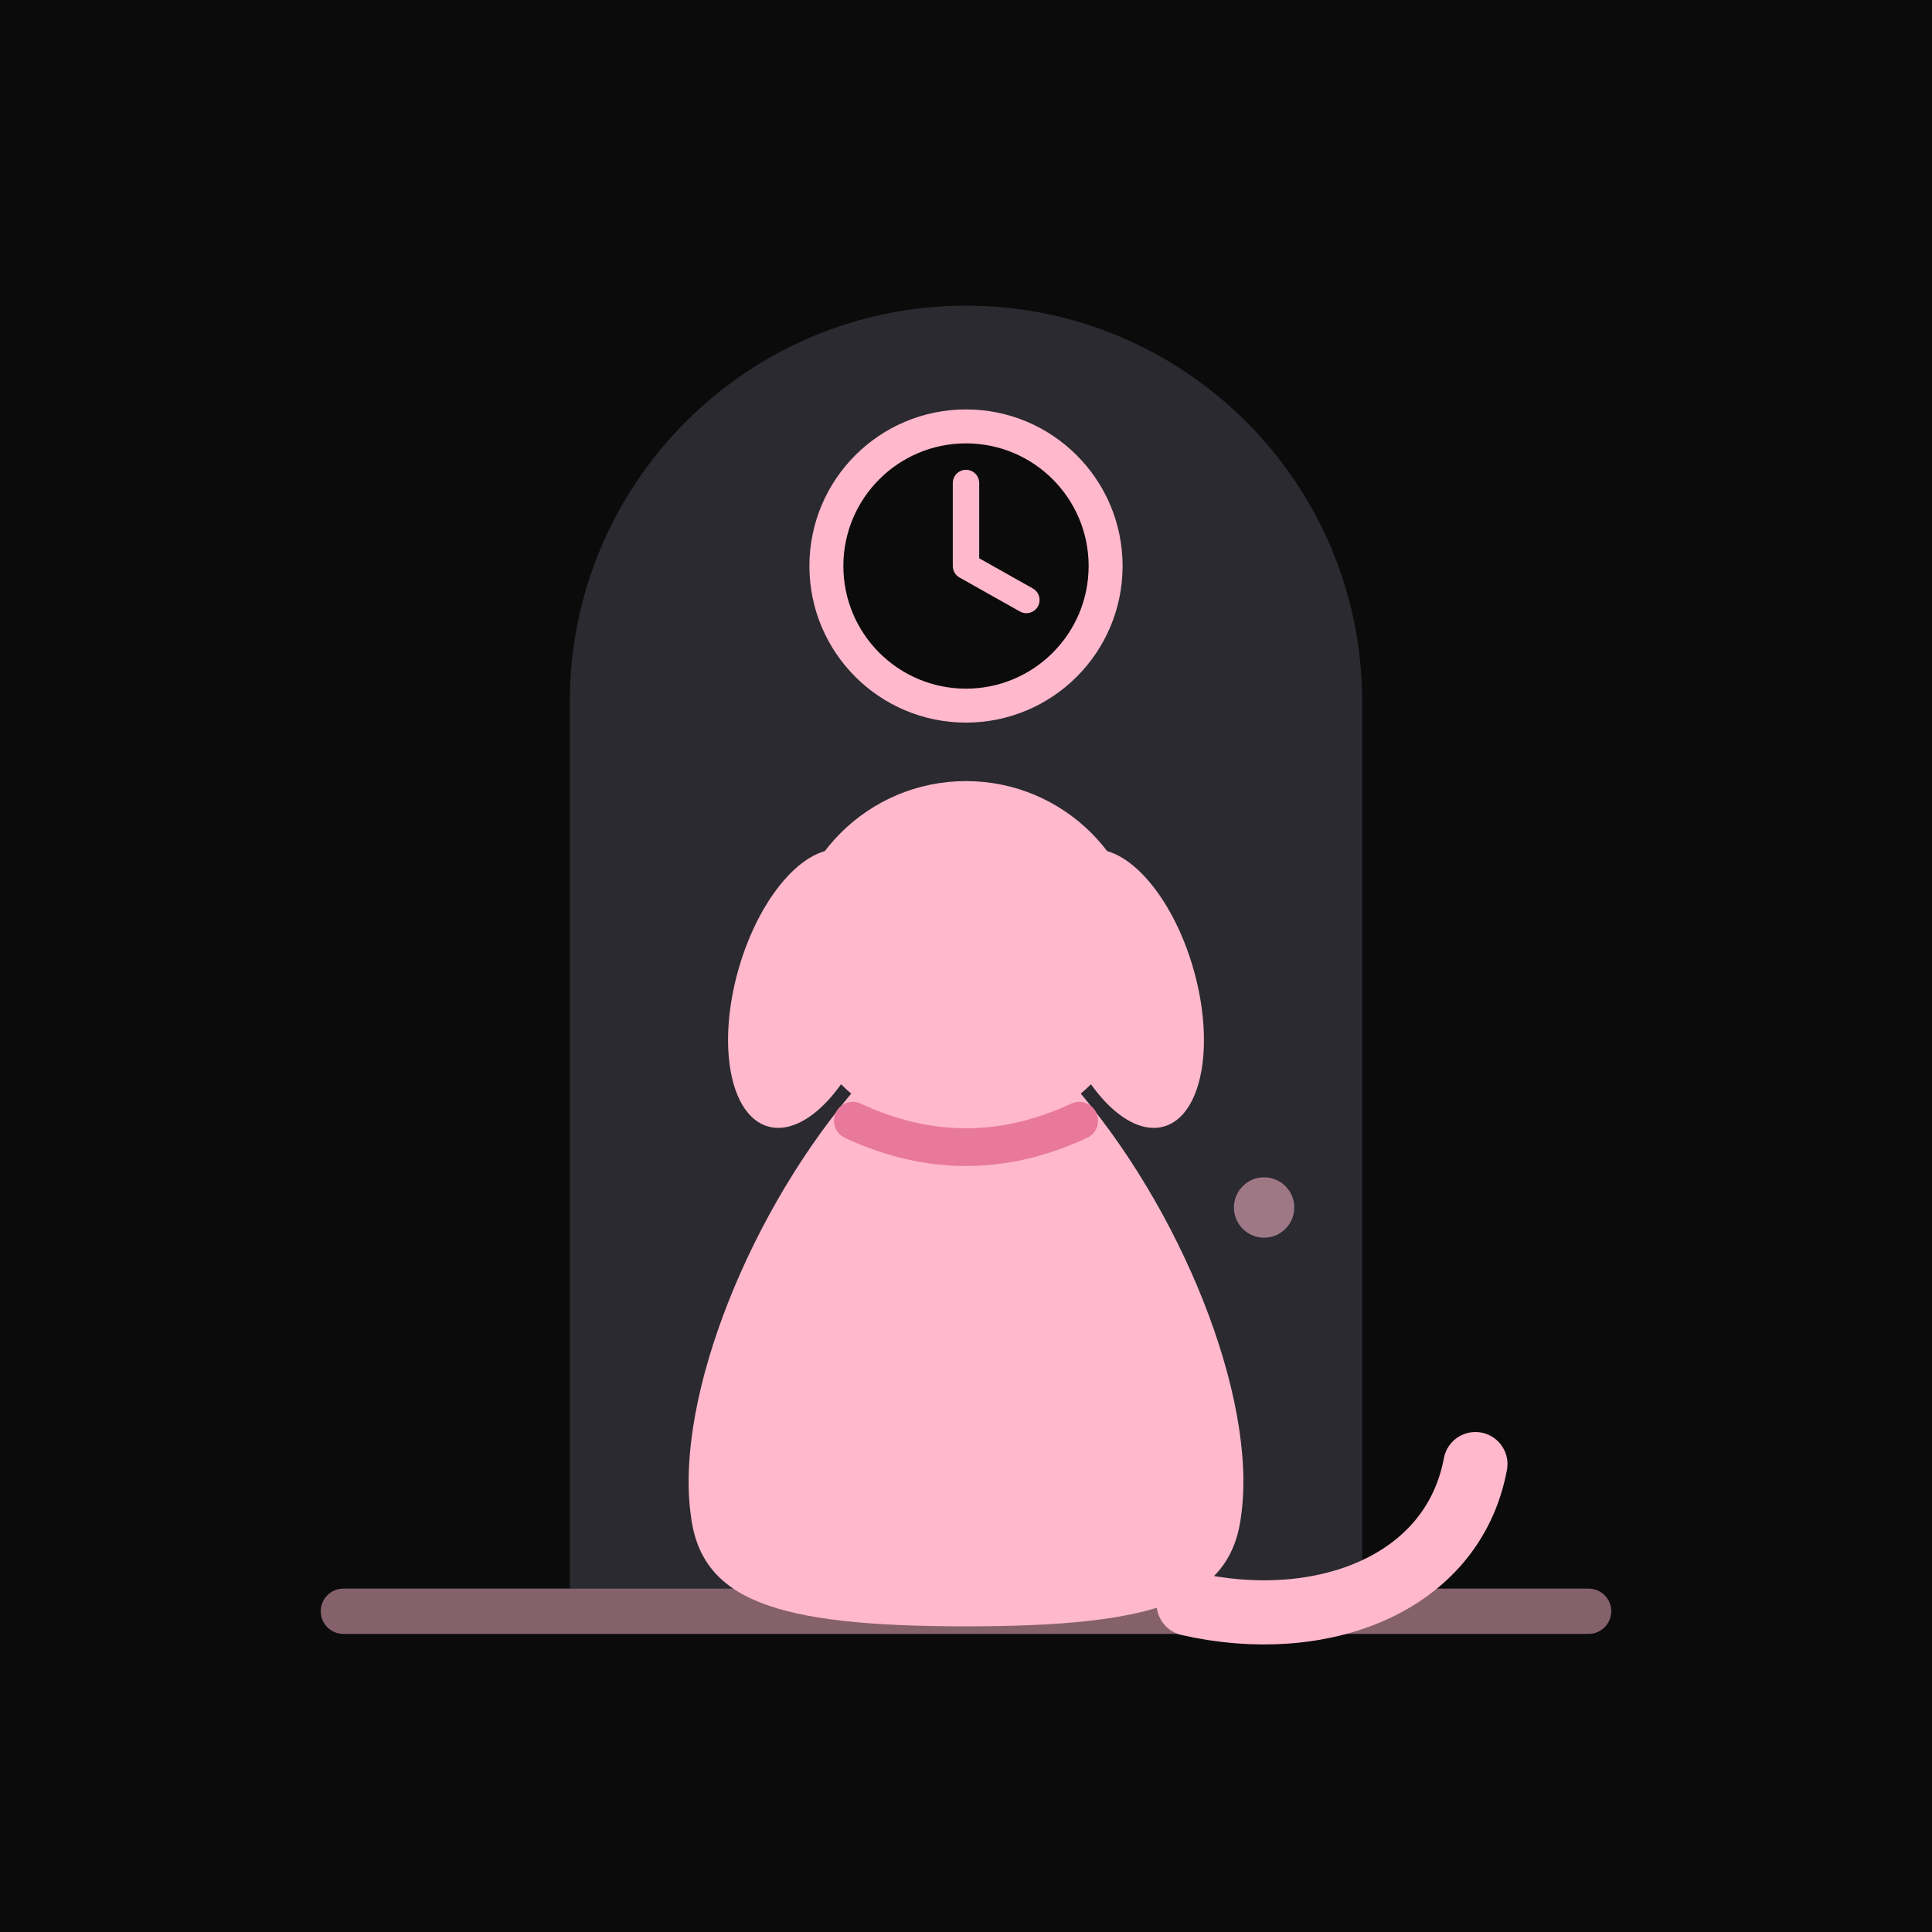
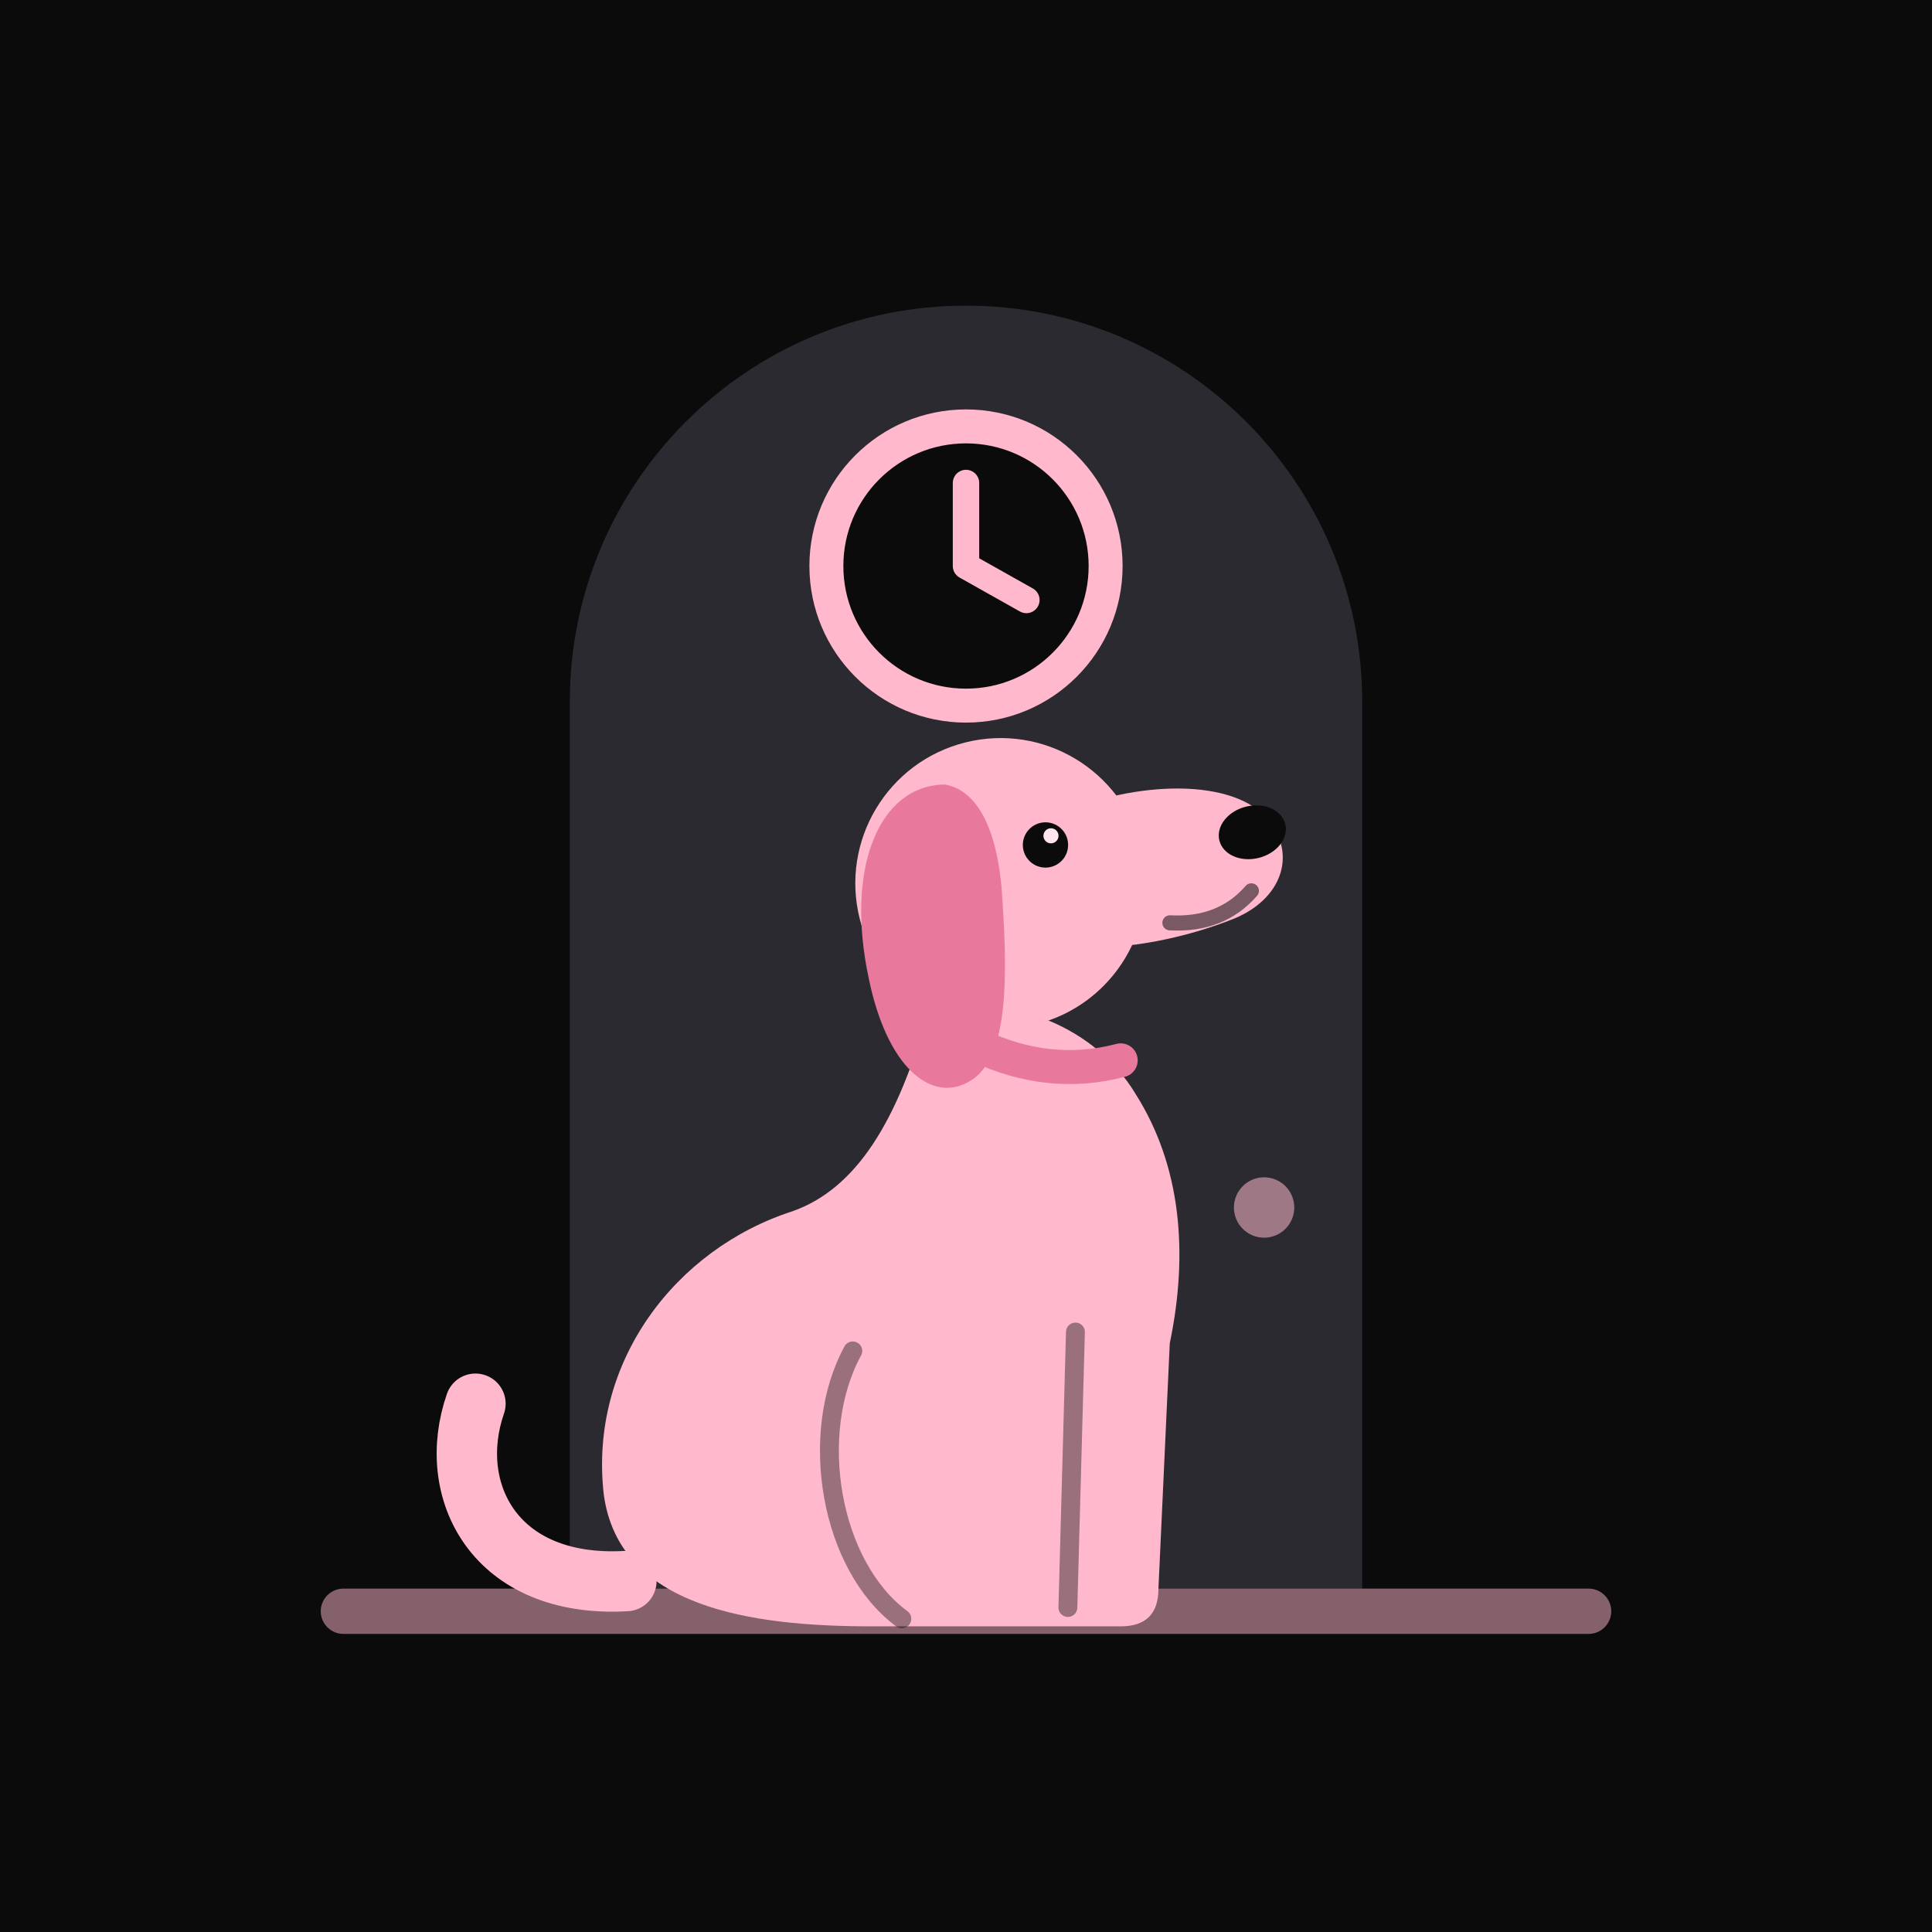
<svg xmlns="http://www.w3.org/2000/svg" viewBox="0 0 1024 1024" width="1024" height="1024">
  <rect width="1024" height="1024" fill="#0B0B0C" />
  <path d="M302 842V372A210 210 0 0 1 722 372V842Z" fill="#2A2A30" />
  <circle cx="512" cy="300" r="74" fill="#0B0B0C" stroke="#FFB8CC" stroke-width="18" />
  <path d="M512 300V256M512 300L544 318" fill="none" stroke="#FFB8CC" stroke-width="14" stroke-linecap="round" />
  <circle cx="670" cy="640" r="16" fill="#FFB8CC" opacity=".55" />
  <rect x="170" y="842" width="684" height="24" rx="12" fill="#FFB8CC" opacity=".5" />
-   <g fill="#FFB8CC">
-     <ellipse cx="428" cy="524" rx="38" ry="76" transform="rotate(16 428 524)" />
-     <ellipse cx="596" cy="524" rx="38" ry="76" transform="rotate(-16 596 524)" />
-     <circle cx="512" cy="508" r="94" />
-     <path d="M456 574C398 640 358 740 366 802C371 848 410 862 512 862C614 862 653 848 658 802C666 740 626 640 568 574Z" />
+   <path d="M332 838C262 842 236 790 252 744" fill="none" stroke="#FFB8CC" stroke-width="32" stroke-linecap="round" />
+   <path d="M492 536C528 526 578 540 602 580C626 618 630 664 620 712L614 842Q614 862 594 862H462C398 862 328 852 320 792C312 722 358 662 420 642C454 630 476 594 492 536Z" fill="#FFB8CC" />
+   <g fill="none" stroke="#0B0B0C" stroke-width="10" stroke-linecap="round" opacity=".42">
+     <path d="M570 706L566 852" />
+     <path d="M478 858C440 830 428 760 452 716" />
  </g>
-   <path d="M630 850C700 866 770 840 782 776" fill="none" stroke="#FFB8CC" stroke-width="34" stroke-linecap="round" />
-   <path d="M452 594Q512 622 572 594" fill="none" stroke="#E8799C" stroke-width="20" stroke-linecap="round" />
+   <path d="M518 554Q556 572 594 562" fill="none" stroke="#E8799C" stroke-width="18" stroke-linecap="round" />
+   <g transform="rotate(-14 540 540)">
+     <circle cx="548" cy="468" r="77" fill="#FFB8CC" />
+     <path d="M584 440C632 432 682 444 694 470C704 492 690 512 664 516C636 520 604 518 586 512Z" fill="#FFB8CC" />
+     <ellipse cx="684" cy="474" rx="18" ry="14" fill="#0B0B0C" />
+     <path d="M676 504Q656 518 630 510" fill="none" stroke="#0B0B0C" stroke-width="8" stroke-linecap="round" opacity=".55" />
+     <circle cx="576" cy="454" r="12" fill="#0B0B0C" />
+     <circle cx="580" cy="450" r="4" fill="#FFE6EE" />
+     <path d="M532 410C498 402 470 440 468 500C466 548 484 572 506 566C530 560 540 516 548 470C552 444 550 418 532 410Z" fill="#E8799C" />
+   </g>
</svg>
